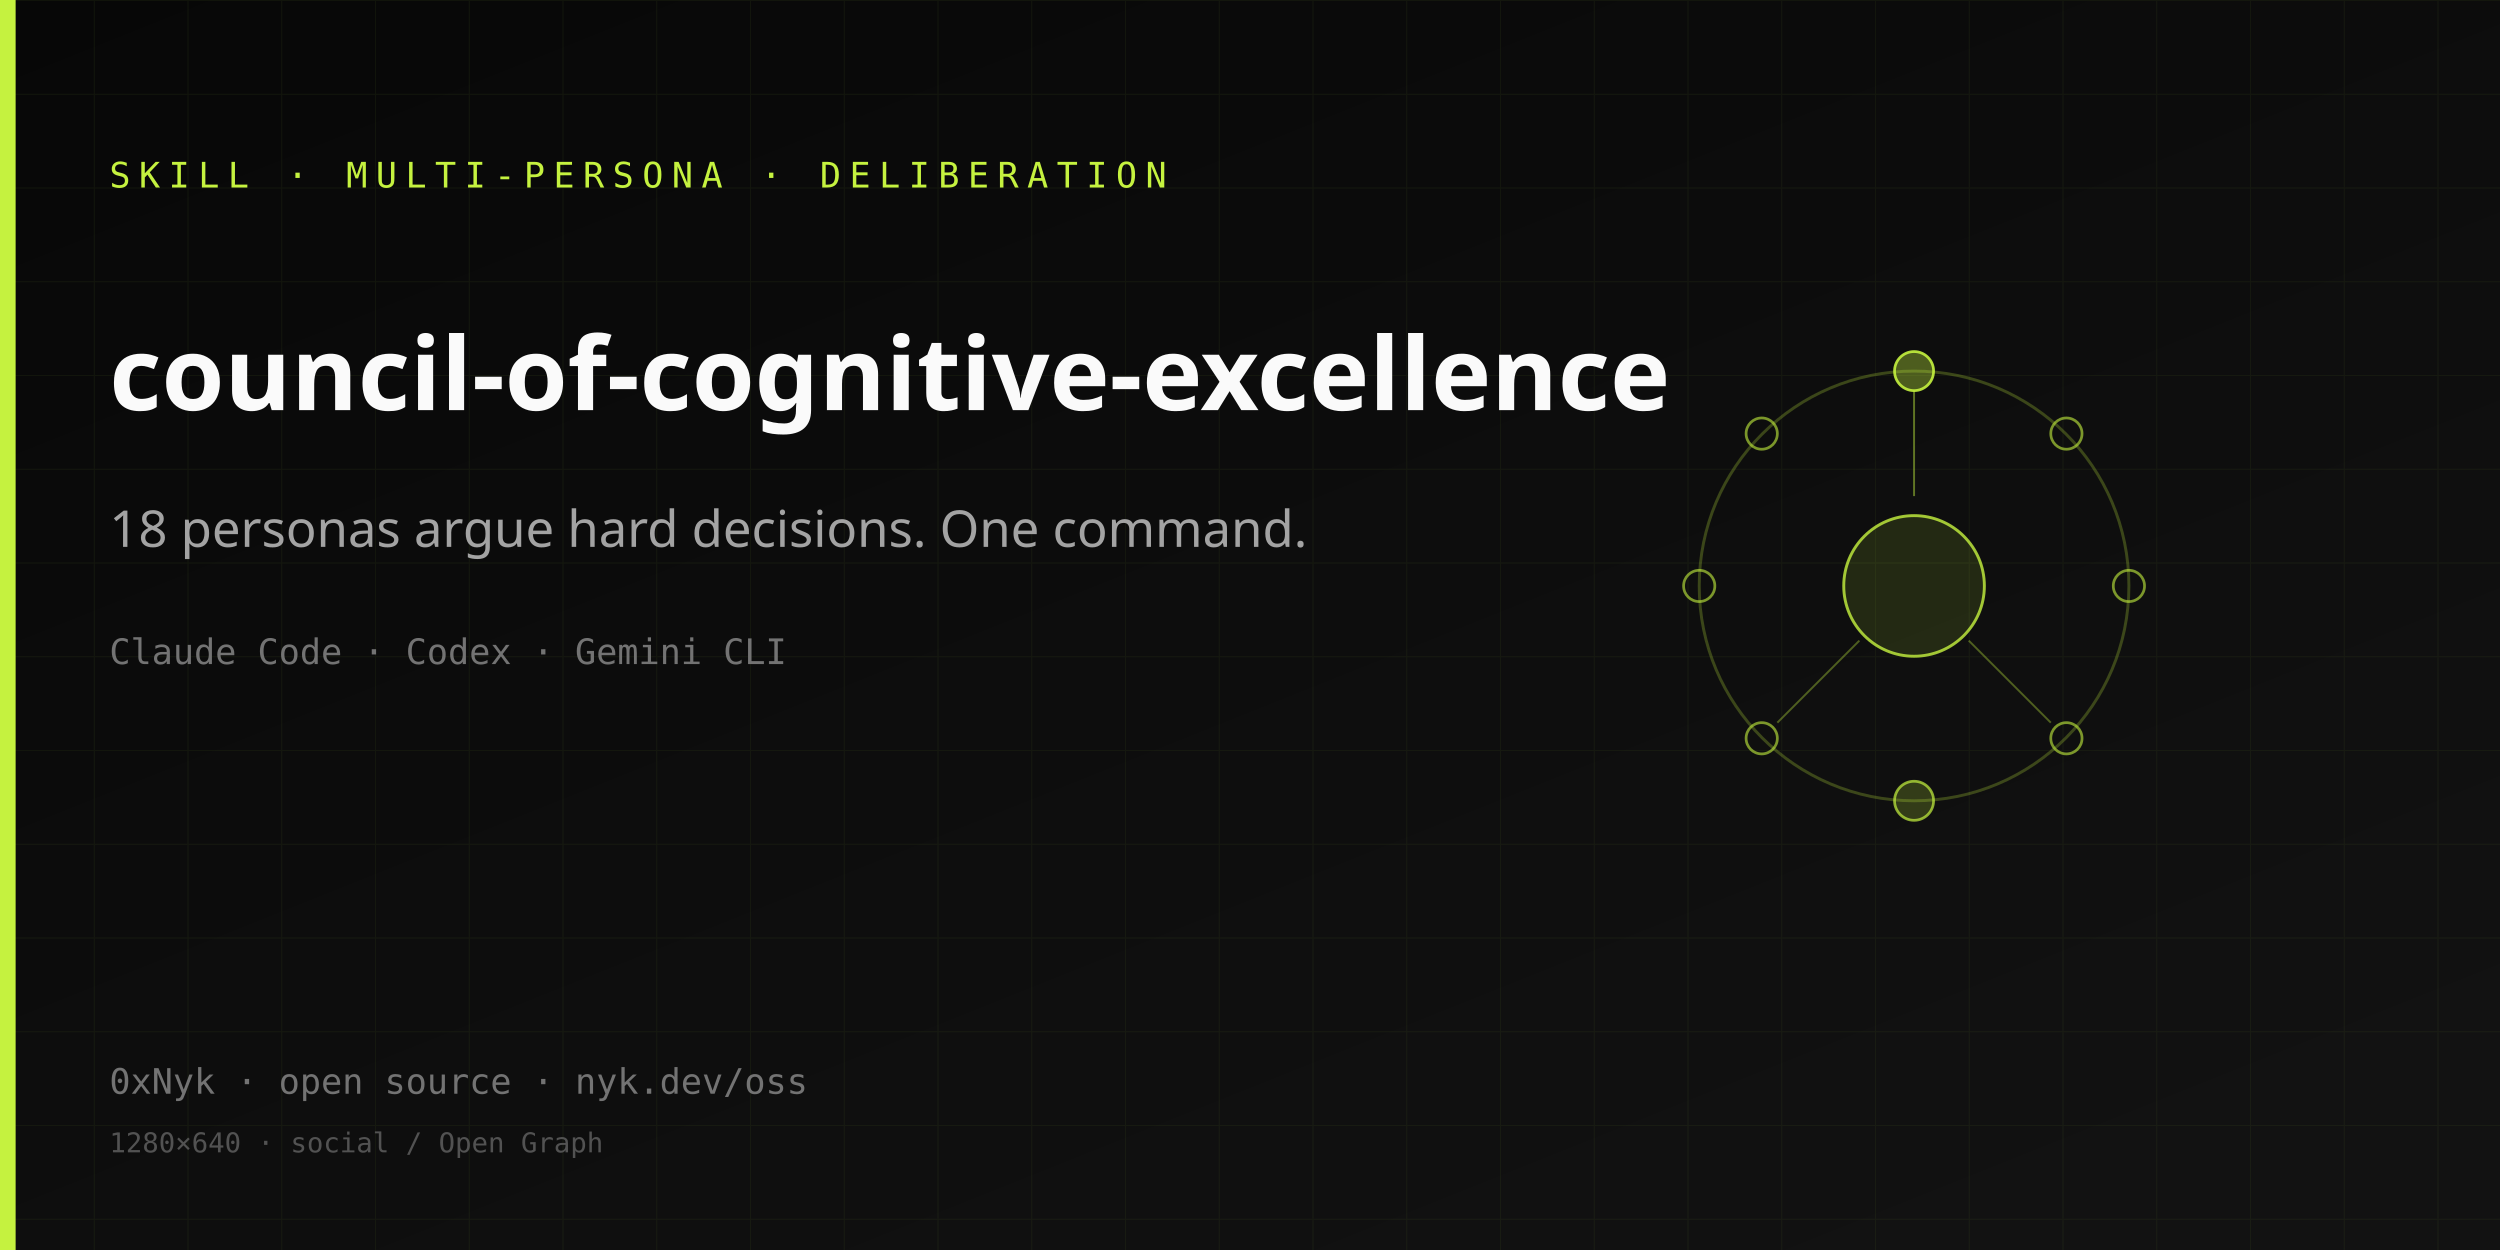
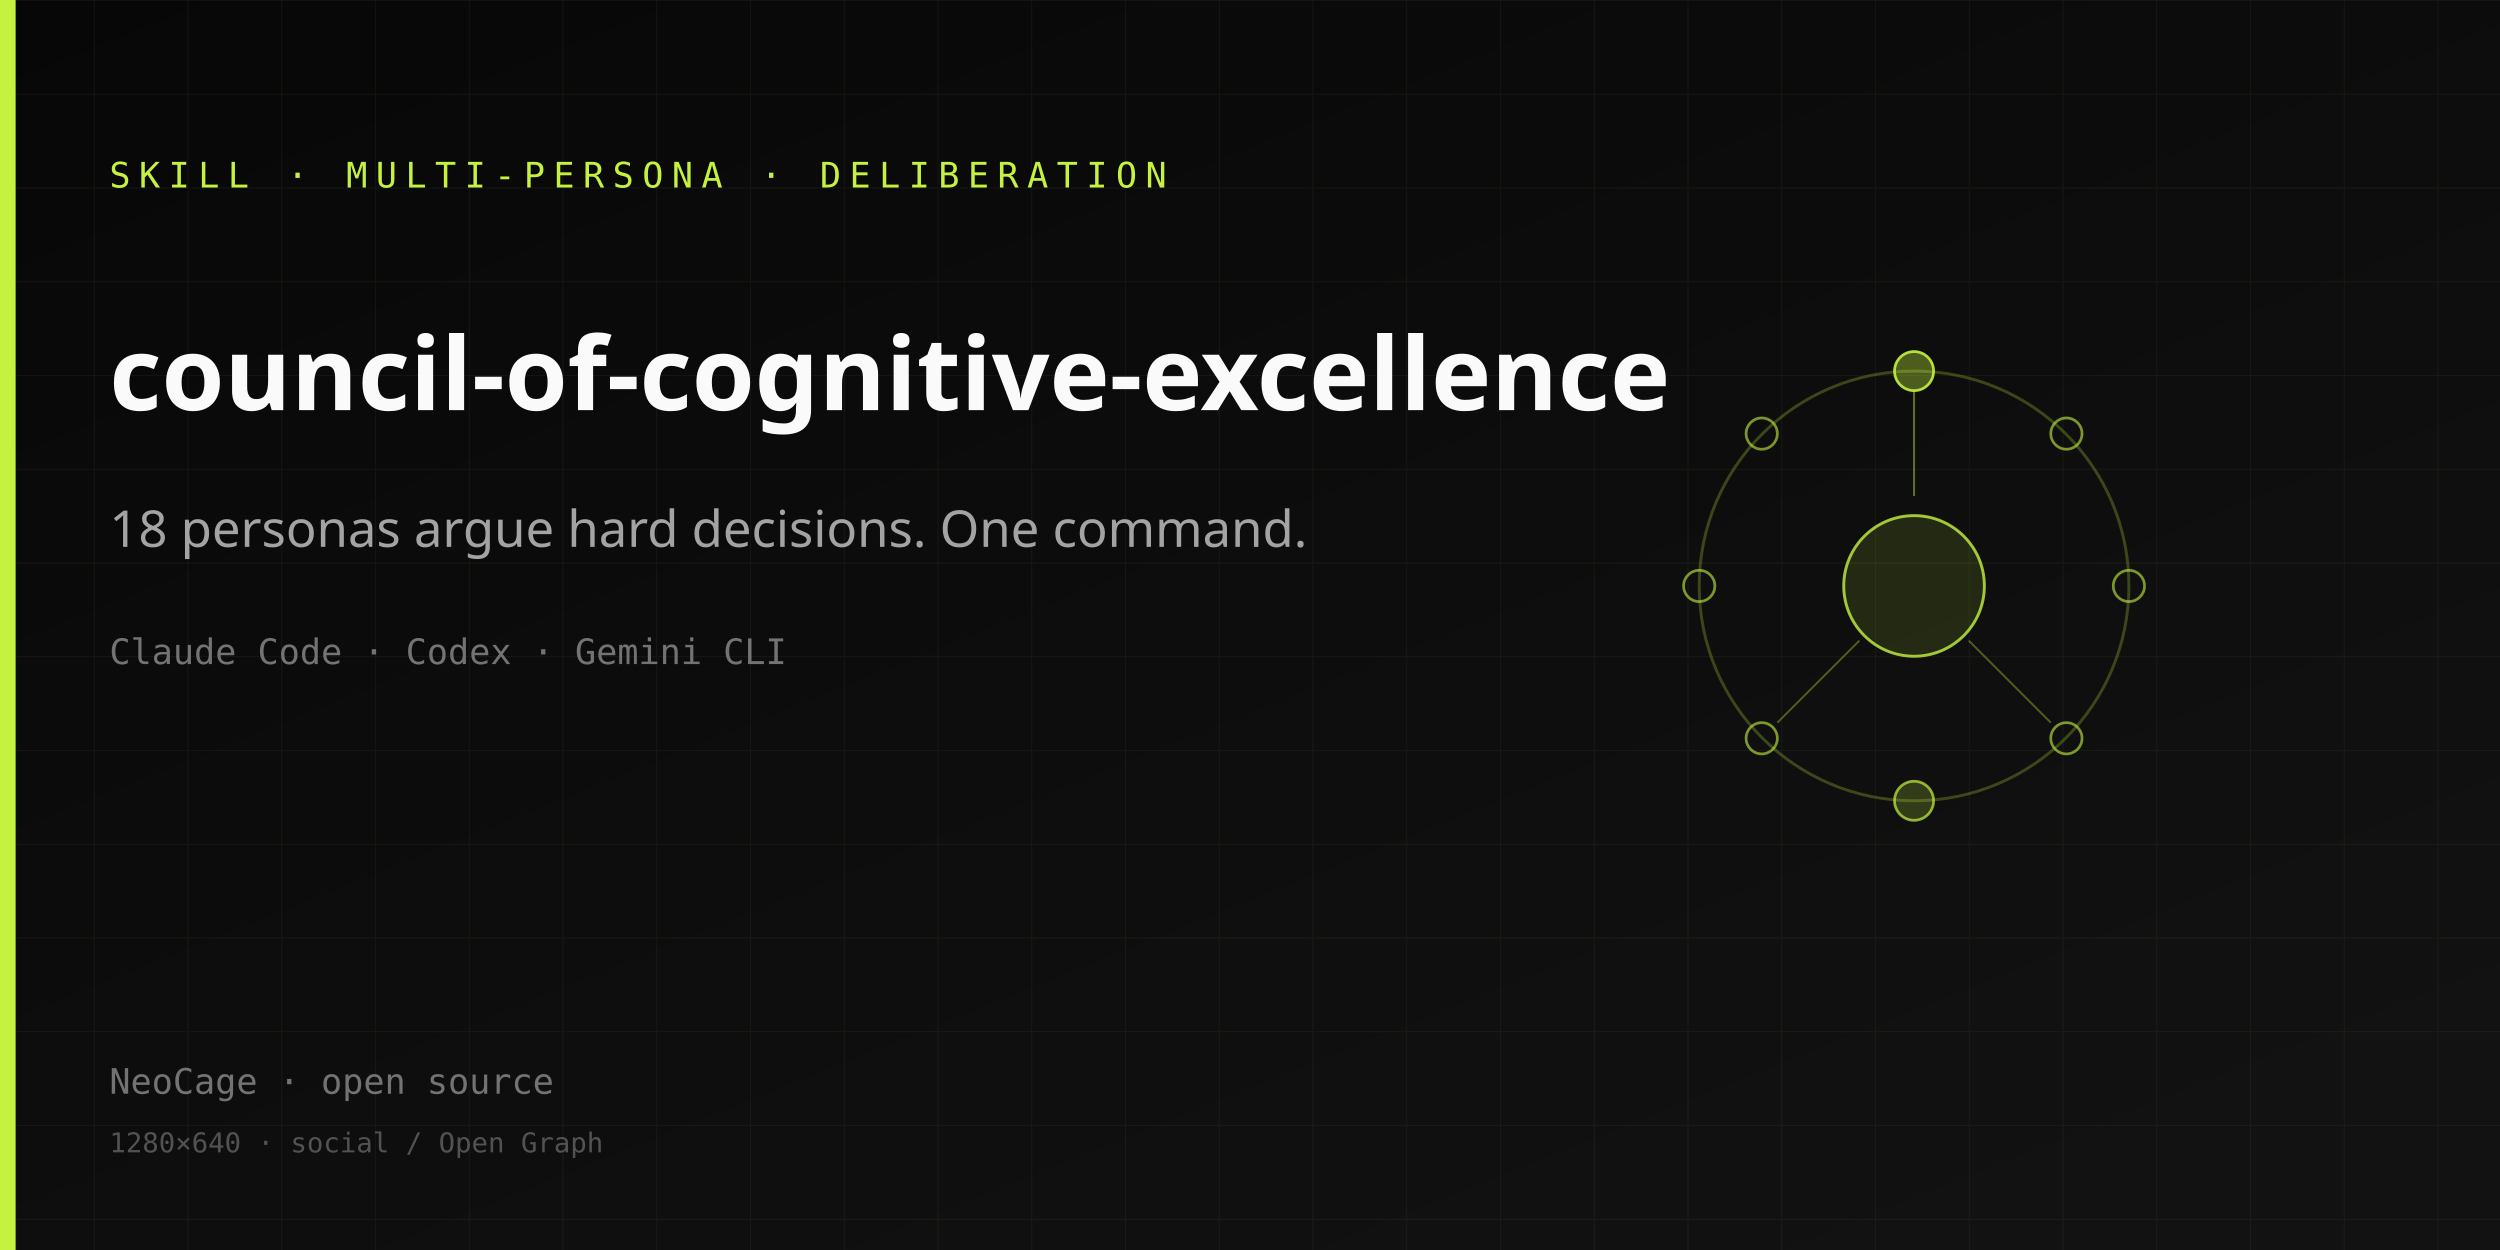
<svg xmlns="http://www.w3.org/2000/svg" width="1280" height="640" viewBox="0 0 1280 640" role="img" aria-label="council-of-cognitive-excellence social">
  <defs>
    <linearGradient id="bg" x1="0" y1="0" x2="0.8" y2="1">
      <stop offset="0%" stop-color="#070707" />
      <stop offset="100%" stop-color="#121212" />
    </linearGradient>
    <pattern id="grid" width="48" height="48" patternUnits="userSpaceOnUse">
      <path d="M 48 0 L 0 0 0 48" fill="none" stroke="#C5F23F" stroke-opacity="0.05" stroke-width="1" />
    </pattern>
  </defs>
  <rect width="1280" height="640" fill="url(#bg)" />
  <rect width="1280" height="640" fill="url(#grid)" />
  <rect x="0" y="0" width="8" height="640" fill="#C5F23F" />
  <g transform="translate(980,300)" fill="none" stroke="#C5F23F">
    <circle cx="0" cy="0" r="110" stroke-opacity="0.25" stroke-width="1.5" />
    <circle cx="0" cy="0" r="36" fill="#C5F23F" fill-opacity="0.12" stroke-opacity="0.8" stroke-width="1.5" />
    <g stroke-width="1.4">
      <circle cx="0" cy="-110" r="10" fill="#C5F23F" fill-opacity="0.35" stroke-opacity="0.9" />
      <circle cx="78" cy="-78" r="8" stroke-opacity="0.6" />
      <circle cx="110" cy="0" r="8" stroke-opacity="0.6" />
      <circle cx="78" cy="78" r="8" stroke-opacity="0.6" />
      <circle cx="0" cy="110" r="10" fill="#C5F23F" fill-opacity="0.2" stroke-opacity="0.7" />
      <circle cx="-78" cy="78" r="8" stroke-opacity="0.6" />
      <circle cx="-110" cy="0" r="8" stroke-opacity="0.6" />
      <circle cx="-78" cy="-78" r="8" stroke-opacity="0.6" />
    </g>
    <line x1="0" y1="-100" x2="0" y2="-46" stroke-opacity="0.45" />
    <line x1="70" y1="70" x2="28" y2="28" stroke-opacity="0.35" />
    <line x1="-70" y1="70" x2="-28" y2="28" stroke-opacity="0.35" />
  </g>
  <text x="56" y="96" fill="#C5F23F" font-family="ui-monospace, Menlo, monospace" font-size="18" letter-spacing="0.24em">SKILL · MULTI-PERSONA · DELIBERATION</text>
  <text x="56" y="210" fill="#fafafa" font-family="ui-sans-serif, system-ui, sans-serif" font-size="52" font-weight="700">council-of-cognitive-excellence</text>
  <text x="56" y="280" fill="#a3a3a3" font-family="ui-sans-serif, system-ui, sans-serif" font-size="26">18 personas argue hard decisions. One command.</text>
  <text x="56" y="340" fill="#737373" font-family="ui-monospace, Menlo, monospace" font-size="18">Claude Code · Codex · Gemini CLI</text>
-   <text x="56" y="560" fill="#737373" font-family="ui-monospace, Menlo, monospace" font-size="18">0xNyk · open source · nyk.dev/oss</text>
+   <text x="56" y="560" fill="#737373" font-family="ui-monospace, Menlo, monospace" font-size="18">NeoCage · open source</text>
  <text x="56" y="590" fill="#525252" font-family="ui-monospace, Menlo, monospace" font-size="14">1280×640 · social / Open Graph</text>
</svg>
